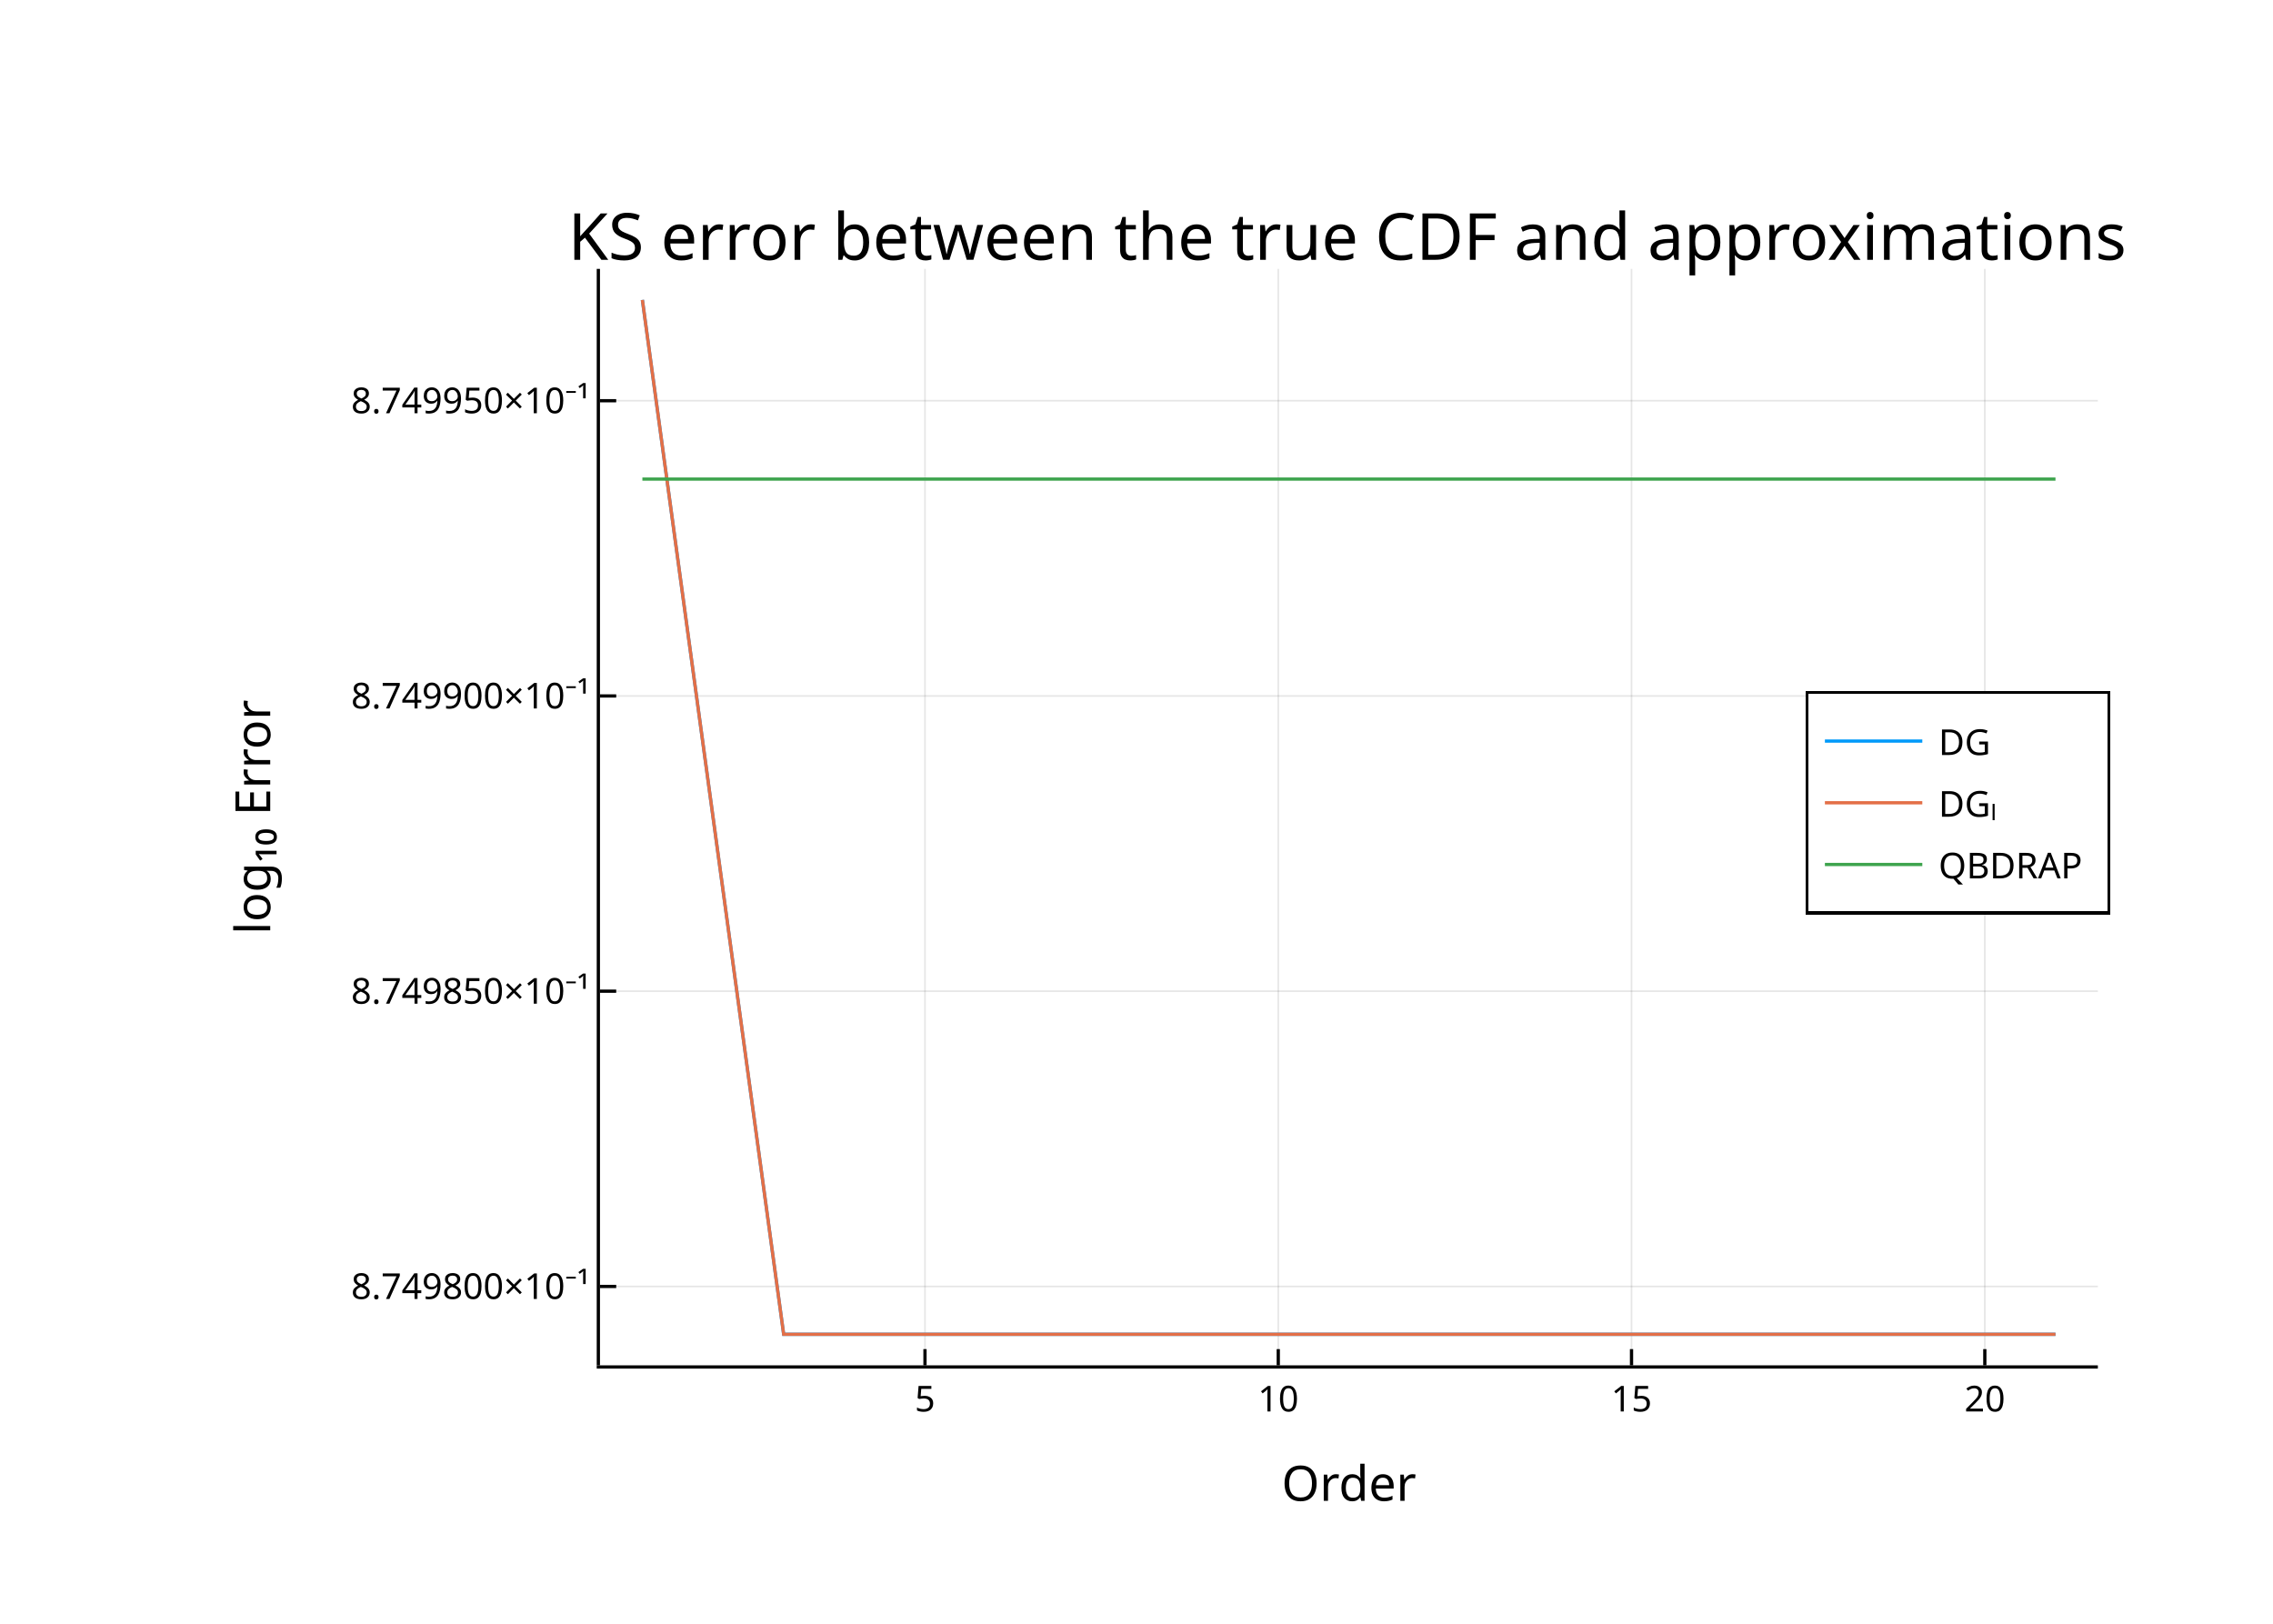
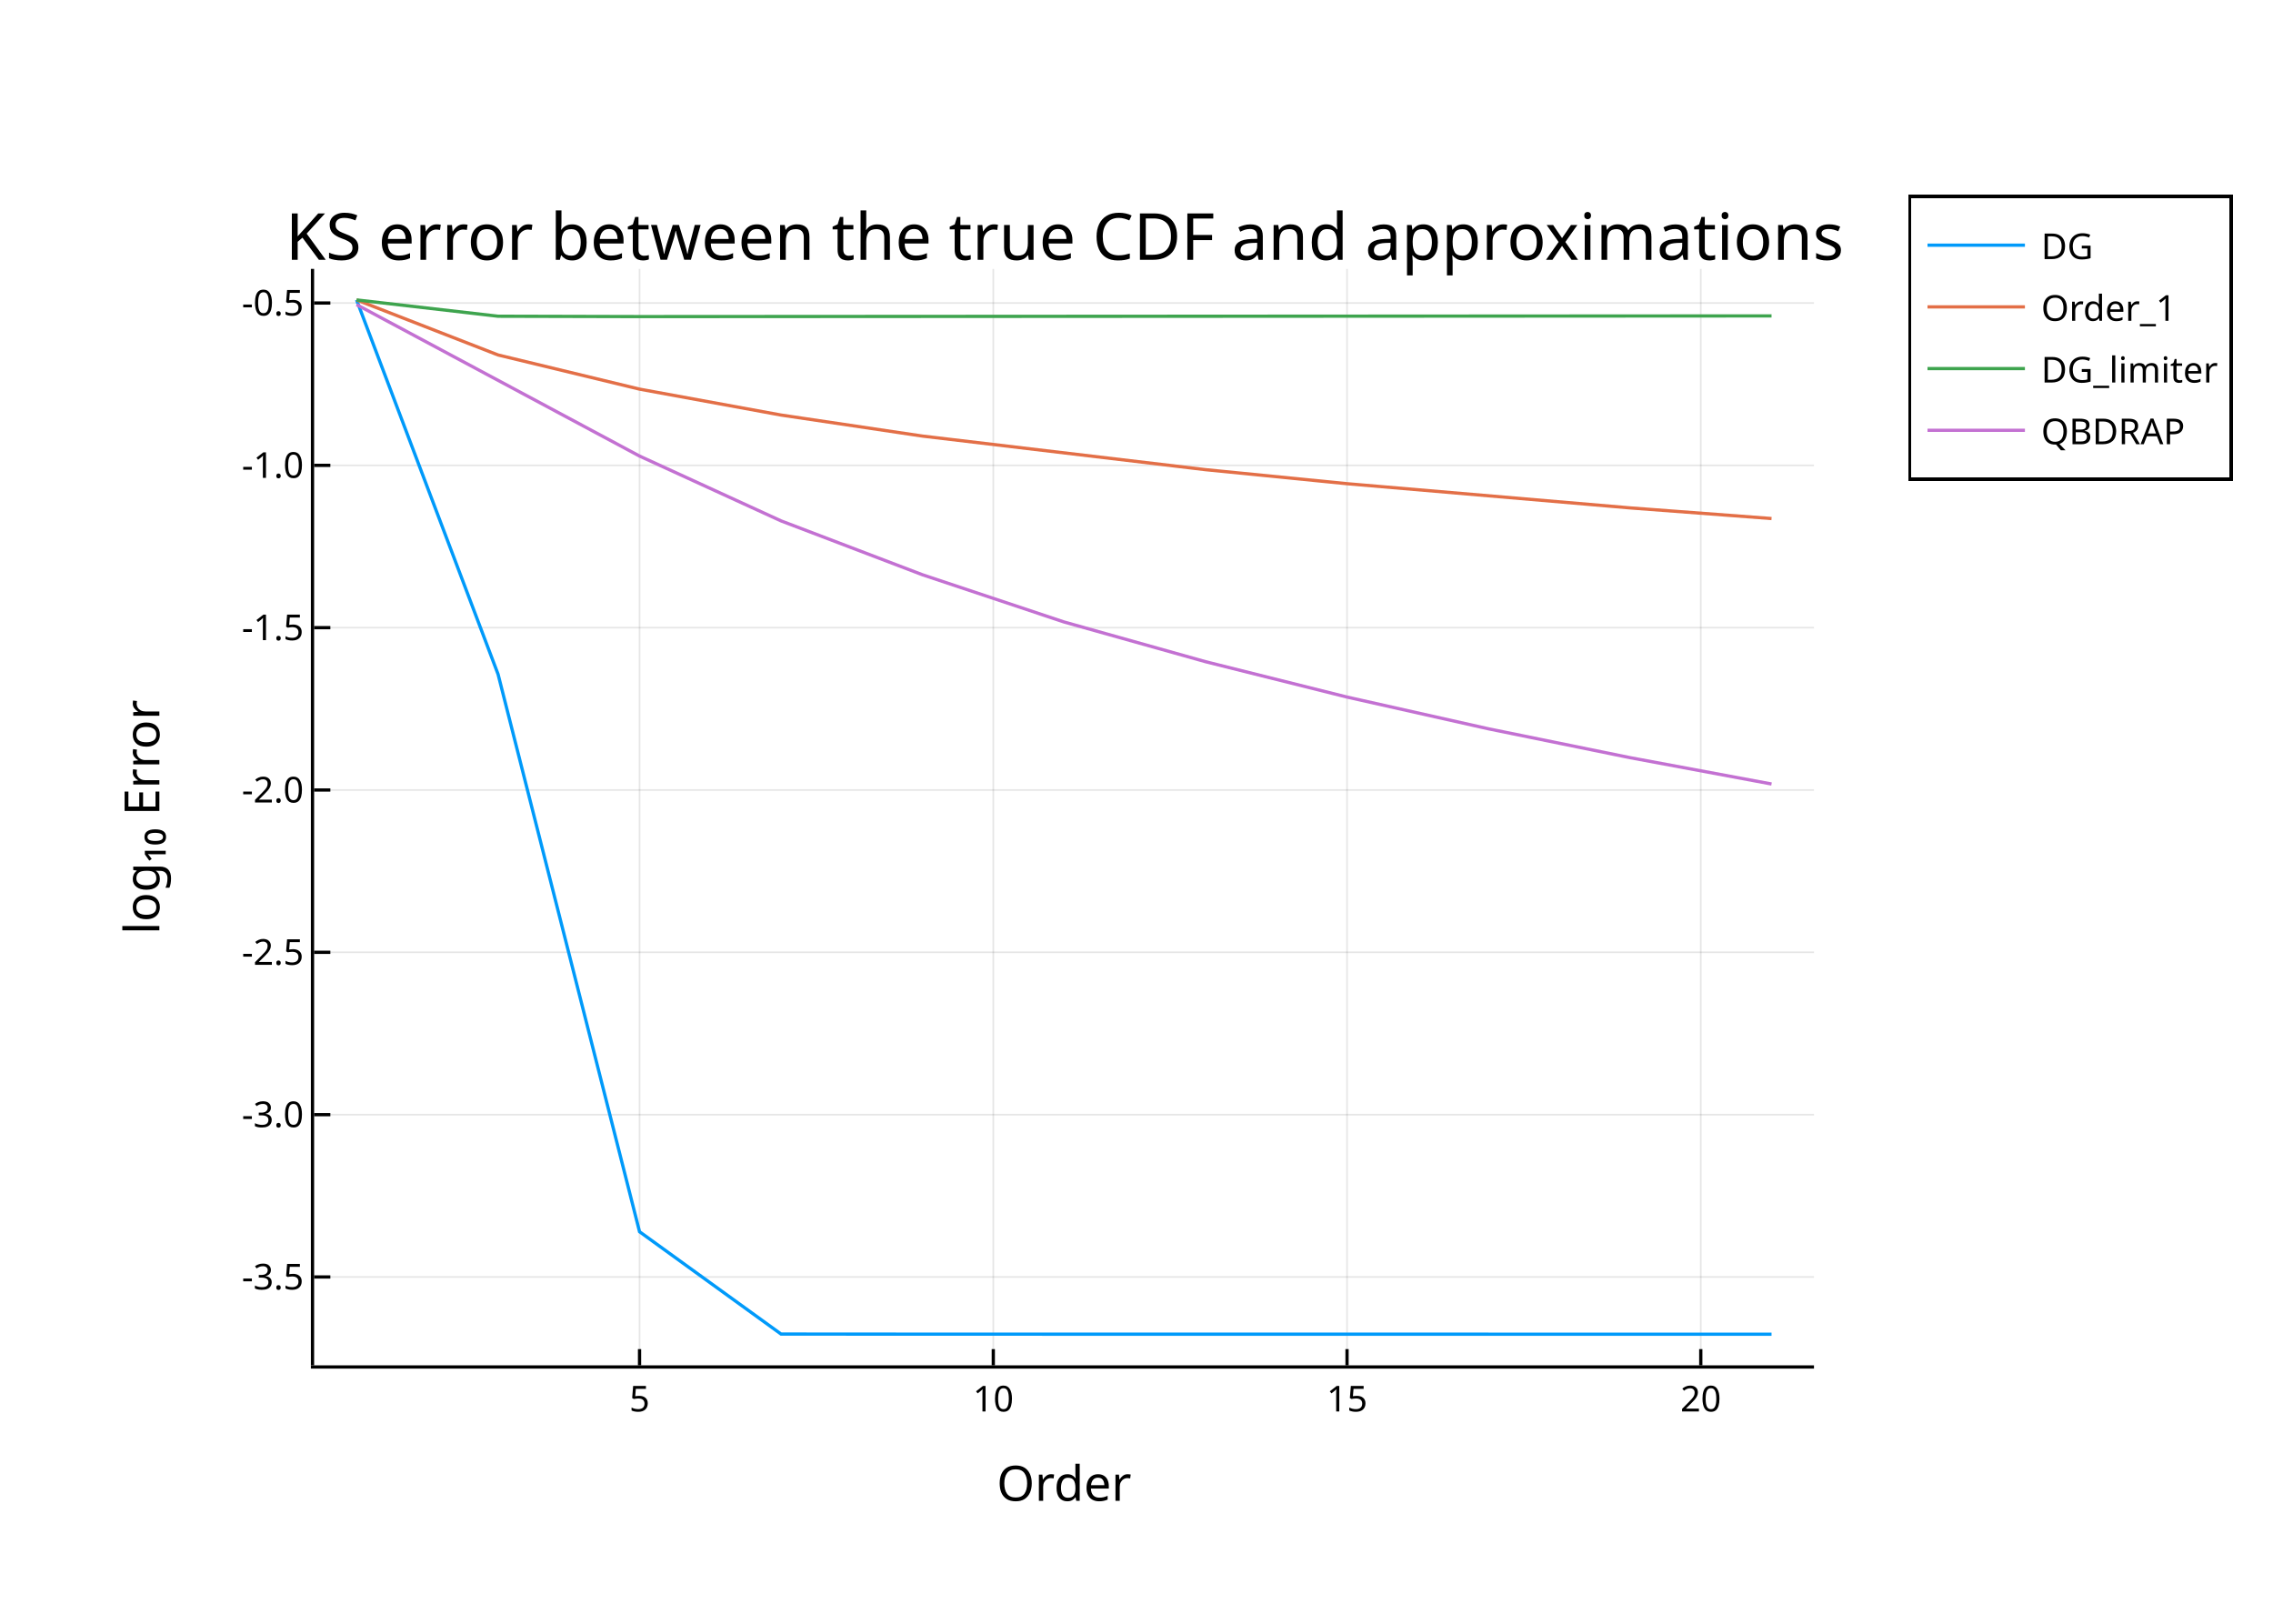
<svg xmlns="http://www.w3.org/2000/svg" class="main-svg" width="700" height="500" style="" viewBox="0 0 700 500">
  <rect x="0" y="0" width="700" height="500" style="fill: rgb(255, 255, 255); fill-opacity: 1;" />
-   <defs id="defs-1d3ab1">
+   <defs id="defs-d19183">
    <g class="clips">
-       <clipPath id="clip1d3ab1xyplot" class="plotclip">
-         <rect width="461.293" height="337.635" />
-       </clipPath>
-       <clipPath class="axesclip" id="clip1d3ab1x">
-         <rect x="184.77" y="0" width="461.293" height="500" />
-       </clipPath>
-       <clipPath class="axesclip" id="clip1d3ab1y">
+       <clipPath id="clipd19183xyplot" class="plotclip">
+         <rect width="461.903" height="337.635" />
+       </clipPath>
+       <clipPath class="axesclip" id="clipd19183x">
+         <rect x="96.737" y="0" width="461.903" height="500" />
+       </clipPath>
+       <clipPath class="axesclip" id="clipd19183y">
        <rect x="0" y="82.797" width="700" height="337.635" />
      </clipPath>
-       <clipPath class="axesclip" id="clip1d3ab1xy">
-         <rect x="184.77" y="82.797" width="461.293" height="337.635" />
+       <clipPath class="axesclip" id="clipd19183xy">
+         <rect x="96.737" y="82.797" width="461.903" height="337.635" />
      </clipPath>
    </g>
    <g class="gradients" />
  </defs>
  <g class="bglayer" />
  <g class="layer-below">
    <g class="imagelayer" />
    <g class="shapelayer" />
  </g>
  <g class="cartesianlayer">
    <g class="subplot xy">
      <g class="layer-subplot">
        <g class="shapelayer" />
        <g class="imagelayer" />
      </g>
      <g class="gridlayer">
        <g class="x">
-           <path class="xgrid crisp" transform="translate(284.8603,0)" d="M0,82.797v337.635" style="stroke: rgb(0, 0, 0); stroke-opacity: 0.1; stroke-width: 0.5px;" />
-           <path class="xgrid crisp" transform="translate(393.6603,0)" d="M0,82.797v337.635" style="stroke: rgb(0, 0, 0); stroke-opacity: 0.1; stroke-width: 0.5px;" />
-           <path class="xgrid crisp" transform="translate(502.4503,0)" d="M0,82.797v337.635" style="stroke: rgb(0, 0, 0); stroke-opacity: 0.1; stroke-width: 0.5px;" />
-           <path class="xgrid crisp" transform="translate(611.2503,0)" d="M0,82.797v337.635" style="stroke: rgb(0, 0, 0); stroke-opacity: 0.1; stroke-width: 0.5px;" />
+           <path class="xgrid crisp" transform="translate(196.9574,0)" d="M0,82.797v337.635" style="stroke: rgb(0, 0, 0); stroke-opacity: 0.1; stroke-width: 0.5px;" />
+           <path class="xgrid crisp" transform="translate(305.8974,0)" d="M0,82.797v337.635" style="stroke: rgb(0, 0, 0); stroke-opacity: 0.1; stroke-width: 0.5px;" />
+           <path class="xgrid crisp" transform="translate(414.8374,0)" d="M0,82.797v337.635" style="stroke: rgb(0, 0, 0); stroke-opacity: 0.1; stroke-width: 0.5px;" />
+           <path class="xgrid crisp" transform="translate(523.7774,0)" d="M0,82.797v337.635" style="stroke: rgb(0, 0, 0); stroke-opacity: 0.1; stroke-width: 0.5px;" />
        </g>
        <g class="y">
-           <path class="ygrid crisp" transform="translate(0,396.1369)" d="M184.77,0h461.293" style="stroke: rgb(0, 0, 0); stroke-opacity: 0.1; stroke-width: 0.5px;" />
-           <path class="ygrid crisp" transform="translate(0,305.2169)" d="M184.77,0h461.293" style="stroke: rgb(0, 0, 0); stroke-opacity: 0.1; stroke-width: 0.5px;" />
-           <path class="ygrid crisp" transform="translate(0,214.3069)" d="M184.77,0h461.293" style="stroke: rgb(0, 0, 0); stroke-opacity: 0.1; stroke-width: 0.5px;" />
-           <path class="ygrid crisp" transform="translate(0,123.3969)" d="M184.77,0h461.293" style="stroke: rgb(0, 0, 0); stroke-opacity: 0.1; stroke-width: 0.5px;" />
+           <path class="ygrid crisp" transform="translate(0,393.2169)" d="M96.737,0h461.903" style="stroke: rgb(0, 0, 0); stroke-opacity: 0.1; stroke-width: 0.5px;" />
+           <path class="ygrid crisp" transform="translate(0,343.2369)" d="M96.737,0h461.903" style="stroke: rgb(0, 0, 0); stroke-opacity: 0.1; stroke-width: 0.5px;" />
+           <path class="ygrid crisp" transform="translate(0,293.2469)" d="M96.737,0h461.903" style="stroke: rgb(0, 0, 0); stroke-opacity: 0.1; stroke-width: 0.5px;" />
+           <path class="ygrid crisp" transform="translate(0,243.2669)" d="M96.737,0h461.903" style="stroke: rgb(0, 0, 0); stroke-opacity: 0.1; stroke-width: 0.5px;" />
+           <path class="ygrid crisp" transform="translate(0,193.2769)" d="M96.737,0h461.903" style="stroke: rgb(0, 0, 0); stroke-opacity: 0.1; stroke-width: 0.5px;" />
+           <path class="ygrid crisp" transform="translate(0,143.2969)" d="M96.737,0h461.903" style="stroke: rgb(0, 0, 0); stroke-opacity: 0.1; stroke-width: 0.5px;" />
+           <path class="ygrid crisp" transform="translate(0,93.30692)" d="M96.737,0h461.903" style="stroke: rgb(0, 0, 0); stroke-opacity: 0.1; stroke-width: 0.5px;" />
        </g>
      </g>
      <g class="zerolinelayer" />
      <path class="xlines-below" />
      <path class="ylines-below" />
      <g class="overlines-below" />
      <g class="xaxislayer-below" />
      <g class="yaxislayer-below" />
      <g class="overaxes-below" />
-       <g class="plot" transform="translate(184.7703,82.79692)" clip-path="url('#clip1d3ab1xyplot')">
+       <g class="plot" transform="translate(96.73736,82.79692)" clip-path="url('#clipd19183xyplot')">
        <g class="scatterlayer mlayer">
-           <g class="trace scatter trace4720fb" style="stroke-miterlimit: 2; opacity: 1;">
-             <g class="fills" />
-             <g class="errorbars" />
-             <g class="lines">
-               <path class="js-line" d="M13.06,9.56L56.57,328.08L100.09,328.08L448.24,328.08" style="vector-effect: non-scaling-stroke; fill: none; stroke: rgb(0, 154, 250); stroke-opacity: 1; stroke-width: 1px; opacity: 1;" />
-             </g>
-             <g class="points" />
-             <g class="text" />
-           </g>
-           <g class="trace scatter traceaf359c" style="stroke-miterlimit: 2; opacity: 1;">
-             <g class="fills" />
-             <g class="errorbars" />
-             <g class="lines">
-               <path class="js-line" d="M13.06,9.56L56.57,328.08L100.09,328.08L448.24,328.08" style="vector-effect: non-scaling-stroke; fill: none; stroke: rgb(227, 111, 71); stroke-opacity: 1; stroke-width: 1px; opacity: 1;" />
-             </g>
-             <g class="points" />
-             <g class="text" />
-           </g>
-           <g class="trace scatter traced9379b" style="stroke-miterlimit: 2; opacity: 1;">
-             <g class="fills" />
-             <g class="errorbars" />
-             <g class="lines">
-               <path class="js-line" d="M13.06,64.73L448.24,64.73" style="vector-effect: non-scaling-stroke; fill: none; stroke: rgb(62, 164, 78); stroke-opacity: 1; stroke-width: 1px; opacity: 1;" />
+           <g class="trace scatter tracecdb176" style="stroke-miterlimit: 2; opacity: 1;">
+             <g class="fills" />
+             <g class="errorbars" />
+             <g class="lines">
+               <path class="js-line" d="M13.07,9.56L56.65,124.83L100.22,296.49L143.8,328L187.38,328.03L448.83,328.05" style="vector-effect: non-scaling-stroke; fill: none; stroke: rgb(0, 154, 250); stroke-opacity: 1; stroke-width: 1px; opacity: 1;" />
+             </g>
+             <g class="points" />
+             <g class="text" />
+           </g>
+           <g class="trace scatter trace1b53ea" style="stroke-miterlimit: 2; opacity: 1;">
+             <g class="fills" />
+             <g class="errorbars" />
+             <g class="lines">
+               <path class="js-line" d="M13.07,9.56L56.65,26.51L100.22,37.03L143.8,45.01L187.38,51.49L274.53,61.83L318.1,66.15L405.25,73.6L448.83,76.88" style="vector-effect: non-scaling-stroke; fill: none; stroke: rgb(227, 111, 71); stroke-opacity: 1; stroke-width: 1px; opacity: 1;" />
+             </g>
+             <g class="points" />
+             <g class="text" />
+           </g>
+           <g class="trace scatter trace1cc177" style="stroke-miterlimit: 2; opacity: 1;">
+             <g class="fills" />
+             <g class="errorbars" />
+             <g class="lines">
+               <path class="js-line" d="M13.07,9.56L56.65,14.58L100.22,14.69L448.83,14.48" style="vector-effect: non-scaling-stroke; fill: none; stroke: rgb(62, 164, 78); stroke-opacity: 1; stroke-width: 1px; opacity: 1;" />
+             </g>
+             <g class="points" />
+             <g class="text" />
+           </g>
+           <g class="trace scatter traceea5ef5" style="stroke-miterlimit: 2; opacity: 1;">
+             <g class="fills" />
+             <g class="errorbars" />
+             <g class="lines">
+               <path class="js-line" d="M13.07,11.01L100.22,57.64L143.8,77.6L187.38,94.2L230.95,108.73L274.53,120.96L318.1,131.85L361.68,141.63L405.25,150.51L448.83,158.62" style="vector-effect: non-scaling-stroke; fill: none; stroke: rgb(195, 113, 210); stroke-opacity: 1; stroke-width: 1px; opacity: 1;" />
            </g>
            <g class="points" />
            <g class="text" />
          </g>
        </g>
      </g>
      <g class="overplot" />
-       <path class="xlines-above crisp" d="M183.77,420.932H646.063" style="fill: none; stroke-width: 1px; stroke: rgb(0, 0, 0); stroke-opacity: 1;" />
-       <path class="ylines-above crisp" d="M184.27,82.797V420.432" style="fill: none; stroke-width: 1px; stroke: rgb(0, 0, 0); stroke-opacity: 1;" />
+       <path class="xlines-above crisp" d="M95.737,420.932H558.64" style="fill: none; stroke-width: 1px; stroke: rgb(0, 0, 0); stroke-opacity: 1;" />
+       <path class="ylines-above crisp" d="M96.237,82.797V420.432" style="fill: none; stroke-width: 1px; stroke: rgb(0, 0, 0); stroke-opacity: 1;" />
      <g class="overlines-above" />
      <g class="xaxislayer-above">
-         <path class="xtick ticks crisp" d="M0,420.432v-5" transform="translate(284.8603,0)" style="stroke: rgb(0, 0, 0); stroke-opacity: 1; stroke-width: 1px;" />
-         <path class="xtick ticks crisp" d="M0,420.432v-5" transform="translate(393.6603,0)" style="stroke: rgb(0, 0, 0); stroke-opacity: 1; stroke-width: 1px;" />
-         <path class="xtick ticks crisp" d="M0,420.432v-5" transform="translate(502.4503,0)" style="stroke: rgb(0, 0, 0); stroke-opacity: 1; stroke-width: 1px;" />
-         <path class="xtick ticks crisp" d="M0,420.432v-5" transform="translate(611.2503,0)" style="stroke: rgb(0, 0, 0); stroke-opacity: 1; stroke-width: 1px;" />
-         <g class="xtick">
-           <text text-anchor="middle" x="0" y="434.632" transform="translate(284.8603,0)" style="font-family: sans-serif; font-size: 11px; fill: rgb(0, 0, 0); fill-opacity: 1; white-space: pre;">5</text>
-         </g>
-         <g class="xtick">
-           <text text-anchor="middle" x="0" y="434.632" transform="translate(393.6603,0)" style="font-family: sans-serif; font-size: 11px; fill: rgb(0, 0, 0); fill-opacity: 1; white-space: pre;">10</text>
-         </g>
-         <g class="xtick">
-           <text text-anchor="middle" x="0" y="434.632" transform="translate(502.4503,0)" style="font-family: sans-serif; font-size: 11px; fill: rgb(0, 0, 0); fill-opacity: 1; white-space: pre;">15</text>
-         </g>
-         <g class="xtick">
-           <text text-anchor="middle" x="0" y="434.632" transform="translate(611.2503,0)" style="font-family: sans-serif; font-size: 11px; fill: rgb(0, 0, 0); fill-opacity: 1; white-space: pre;">20</text>
+         <path class="xtick ticks crisp" d="M0,420.432v-5" transform="translate(196.9574,0)" style="stroke: rgb(0, 0, 0); stroke-opacity: 1; stroke-width: 1px;" />
+         <path class="xtick ticks crisp" d="M0,420.432v-5" transform="translate(305.8974,0)" style="stroke: rgb(0, 0, 0); stroke-opacity: 1; stroke-width: 1px;" />
+         <path class="xtick ticks crisp" d="M0,420.432v-5" transform="translate(414.8374,0)" style="stroke: rgb(0, 0, 0); stroke-opacity: 1; stroke-width: 1px;" />
+         <path class="xtick ticks crisp" d="M0,420.432v-5" transform="translate(523.7774,0)" style="stroke: rgb(0, 0, 0); stroke-opacity: 1; stroke-width: 1px;" />
+         <g class="xtick">
+           <text text-anchor="middle" x="0" y="434.632" transform="translate(196.9574,0)" style="font-family: sans-serif; font-size: 11px; fill: rgb(0, 0, 0); fill-opacity: 1; white-space: pre;">5</text>
+         </g>
+         <g class="xtick">
+           <text text-anchor="middle" x="0" y="434.632" transform="translate(305.8974,0)" style="font-family: sans-serif; font-size: 11px; fill: rgb(0, 0, 0); fill-opacity: 1; white-space: pre;">10</text>
+         </g>
+         <g class="xtick">
+           <text text-anchor="middle" x="0" y="434.632" transform="translate(414.8374,0)" style="font-family: sans-serif; font-size: 11px; fill: rgb(0, 0, 0); fill-opacity: 1; white-space: pre;">15</text>
+         </g>
+         <g class="xtick">
+           <text text-anchor="middle" x="0" y="434.632" transform="translate(523.7774,0)" style="font-family: sans-serif; font-size: 11px; fill: rgb(0, 0, 0); fill-opacity: 1; white-space: pre;">20</text>
        </g>
      </g>
      <g class="yaxislayer-above">
-         <path class="ytick ticks crisp" d="M184.77,0h5" transform="translate(0,396.1369)" style="stroke: rgb(0, 0, 0); stroke-opacity: 1; stroke-width: 1px;" />
-         <path class="ytick ticks crisp" d="M184.77,0h5" transform="translate(0,305.2169)" style="stroke: rgb(0, 0, 0); stroke-opacity: 1; stroke-width: 1px;" />
-         <path class="ytick ticks crisp" d="M184.77,0h5" transform="translate(0,214.3069)" style="stroke: rgb(0, 0, 0); stroke-opacity: 1; stroke-width: 1px;" />
-         <path class="ytick ticks crisp" d="M184.77,0h5" transform="translate(0,123.3969)" style="stroke: rgb(0, 0, 0); stroke-opacity: 1; stroke-width: 1px;" />
-         <g class="ytick">
-           <text text-anchor="end" x="181.57" y="3.85" transform="translate(0,396.1369)" style="font-family: sans-serif; font-size: 11px; fill: rgb(0, 0, 0); fill-opacity: 1; white-space: pre;">8.749800×10⁻¹</text>
-         </g>
-         <g class="ytick">
-           <text text-anchor="end" x="181.57" y="3.85" transform="translate(0,305.2169)" style="font-family: sans-serif; font-size: 11px; fill: rgb(0, 0, 0); fill-opacity: 1; white-space: pre;">8.749850×10⁻¹</text>
-         </g>
-         <g class="ytick">
-           <text text-anchor="end" x="181.57" y="3.85" transform="translate(0,214.3069)" style="font-family: sans-serif; font-size: 11px; fill: rgb(0, 0, 0); fill-opacity: 1; white-space: pre;">8.749900×10⁻¹</text>
-         </g>
-         <g class="ytick">
-           <text text-anchor="end" x="181.57" y="3.85" transform="translate(0,123.3969)" style="font-family: sans-serif; font-size: 11px; fill: rgb(0, 0, 0); fill-opacity: 1; white-space: pre;">8.749950×10⁻¹</text>
+         <path class="ytick ticks crisp" d="M96.737,0h5" transform="translate(0,393.2169)" style="stroke: rgb(0, 0, 0); stroke-opacity: 1; stroke-width: 1px;" />
+         <path class="ytick ticks crisp" d="M96.737,0h5" transform="translate(0,343.2369)" style="stroke: rgb(0, 0, 0); stroke-opacity: 1; stroke-width: 1px;" />
+         <path class="ytick ticks crisp" d="M96.737,0h5" transform="translate(0,293.2469)" style="stroke: rgb(0, 0, 0); stroke-opacity: 1; stroke-width: 1px;" />
+         <path class="ytick ticks crisp" d="M96.737,0h5" transform="translate(0,243.2669)" style="stroke: rgb(0, 0, 0); stroke-opacity: 1; stroke-width: 1px;" />
+         <path class="ytick ticks crisp" d="M96.737,0h5" transform="translate(0,193.2769)" style="stroke: rgb(0, 0, 0); stroke-opacity: 1; stroke-width: 1px;" />
+         <path class="ytick ticks crisp" d="M96.737,0h5" transform="translate(0,143.2969)" style="stroke: rgb(0, 0, 0); stroke-opacity: 1; stroke-width: 1px;" />
+         <path class="ytick ticks crisp" d="M96.737,0h5" transform="translate(0,93.30692)" style="stroke: rgb(0, 0, 0); stroke-opacity: 1; stroke-width: 1px;" />
+         <g class="ytick">
+           <text text-anchor="end" x="93.537" y="3.85" transform="translate(0,393.2169)" style="font-family: sans-serif; font-size: 11px; fill: rgb(0, 0, 0); fill-opacity: 1; white-space: pre;">-3.5</text>
+         </g>
+         <g class="ytick">
+           <text text-anchor="end" x="93.537" y="3.85" transform="translate(0,343.2369)" style="font-family: sans-serif; font-size: 11px; fill: rgb(0, 0, 0); fill-opacity: 1; white-space: pre;">-3.0</text>
+         </g>
+         <g class="ytick">
+           <text text-anchor="end" x="93.537" y="3.85" transform="translate(0,293.2469)" style="font-family: sans-serif; font-size: 11px; fill: rgb(0, 0, 0); fill-opacity: 1; white-space: pre;">-2.5</text>
+         </g>
+         <g class="ytick">
+           <text text-anchor="end" x="93.537" y="3.85" transform="translate(0,243.2669)" style="font-family: sans-serif; font-size: 11px; fill: rgb(0, 0, 0); fill-opacity: 1; white-space: pre;">-2.0</text>
+         </g>
+         <g class="ytick">
+           <text text-anchor="end" x="93.537" y="3.85" transform="translate(0,193.2769)" style="font-family: sans-serif; font-size: 11px; fill: rgb(0, 0, 0); fill-opacity: 1; white-space: pre;">-1.5</text>
+         </g>
+         <g class="ytick">
+           <text text-anchor="end" x="93.537" y="3.85" transform="translate(0,143.2969)" style="font-family: sans-serif; font-size: 11px; fill: rgb(0, 0, 0); fill-opacity: 1; white-space: pre;">-1.0</text>
+         </g>
+         <g class="ytick">
+           <text text-anchor="end" x="93.537" y="3.85" transform="translate(0,93.30692)" style="font-family: sans-serif; font-size: 11px; fill: rgb(0, 0, 0); fill-opacity: 1; white-space: pre;">-0.5</text>
        </g>
      </g>
      <g class="overaxes-above" />
    </g>
  </g>
  <g class="polarlayer" />
  <g class="ternarylayer" />
  <g class="geolayer" />
  <g class="funnelarealayer" />
  <g class="pielayer" />
  <g class="treemaplayer" />
  <g class="sunburstlayer" />
  <g class="glimages" />
-   <defs id="topdefs-1d3ab1">
+   <defs id="topdefs-d19183">
    <g class="clips" />
-     <clipPath id="legend1d3ab1">
-       <rect width="92" height="67" x="1" y="1" />
+     <clipPath id="legendd19183">
+       <rect width="98" height="86" x="1" y="1" />
    </clipPath>
  </defs>
  <g class="layer-above">
    <g class="imagelayer" />
    <g class="shapelayer" />
  </g>
  <g class="infolayer">
-     <g class="legend" pointer-events="all" transform="translate(556,212.7)">
-       <rect class="bg" shape-rendering="crispEdges" width="93" height="68" x="0.5" y="0.5" style="stroke: rgb(0, 0, 0); stroke-opacity: 1; fill: rgb(255, 255, 255); fill-opacity: 1; stroke-width: 1px;" />
-       <g class="scrollbox" transform="" clip-path="url('#legend1d3ab1')">
+     <g class="legend" pointer-events="all" transform="translate(587.6,60)">
+       <rect class="bg" shape-rendering="crispEdges" width="99" height="87" x="0.5" y="0.5" style="stroke: rgb(0, 0, 0); stroke-opacity: 1; fill: rgb(255, 255, 255); fill-opacity: 1; stroke-width: 1px;" />
+       <g class="scrollbox" transform="" clip-path="url('#legendd19183')">
        <g class="groups">
          <g class="traces" transform="translate(1,15.5)" style="opacity: 1;">
            <text class="legendtext" text-anchor="start" x="40" y="4.29" style="font-family: sans-serif; font-size: 11px; fill: rgb(0, 0, 0); fill-opacity: 1; white-space: pre;">DG</text>
            <g class="layers" style="opacity: 1;">
              <g class="legendfill" />
              <g class="legendlines">
                <path class="js-line" d="M5,0h30" style="fill: none; stroke: rgb(0, 154, 250); stroke-opacity: 1; stroke-width: 1px;" />
              </g>
              <g class="legendsymbols">
                <g class="legendpoints" />
              </g>
            </g>
-             <rect class="legendtoggle" x="0" y="-9.5" width="86.469" height="19" style="fill: rgb(0, 0, 0); fill-opacity: 0;" />
+             <rect class="legendtoggle" x="0" y="-9.5" width="92.109" height="19" style="fill: rgb(0, 0, 0); fill-opacity: 0;" />
          </g>
          <g class="traces" transform="translate(1,34.5)" style="opacity: 1;">
-             <text class="legendtext" text-anchor="start" x="40" y="4.29" style="font-family: sans-serif; font-size: 11px; fill: rgb(0, 0, 0); fill-opacity: 1; white-space: pre;">DGₗ</text>
+             <text class="legendtext" text-anchor="start" x="40" y="4.29" style="font-family: sans-serif; font-size: 11px; fill: rgb(0, 0, 0); fill-opacity: 1; white-space: pre;">Order_1</text>
            <g class="layers" style="opacity: 1;">
              <g class="legendfill" />
              <g class="legendlines">
                <path class="js-line" d="M5,0h30" style="fill: none; stroke: rgb(227, 111, 71); stroke-opacity: 1; stroke-width: 1px;" />
              </g>
              <g class="legendsymbols">
                <g class="legendpoints" />
              </g>
            </g>
-             <rect class="legendtoggle" x="0" y="-9.5" width="86.469" height="19" style="fill: rgb(0, 0, 0); fill-opacity: 0;" />
+             <rect class="legendtoggle" x="0" y="-9.5" width="92.109" height="19" style="fill: rgb(0, 0, 0); fill-opacity: 0;" />
          </g>
          <g class="traces" transform="translate(1,53.5)" style="opacity: 1;">
+             <text class="legendtext" text-anchor="start" x="40" y="4.29" style="font-family: sans-serif; font-size: 11px; fill: rgb(0, 0, 0); fill-opacity: 1; white-space: pre;">DG_limiter</text>
+             <g class="layers" style="opacity: 1;">
+               <g class="legendfill" />
+               <g class="legendlines">
+                 <path class="js-line" d="M5,0h30" style="fill: none; stroke: rgb(62, 164, 78); stroke-opacity: 1; stroke-width: 1px;" />
+               </g>
+               <g class="legendsymbols">
+                 <g class="legendpoints" />
+               </g>
+             </g>
+             <rect class="legendtoggle" x="0" y="-9.5" width="92.109" height="19" style="fill: rgb(0, 0, 0); fill-opacity: 0;" />
+           </g>
+           <g class="traces" transform="translate(1,72.5)" style="opacity: 1;">
            <text class="legendtext" text-anchor="start" x="40" y="4.29" style="font-family: sans-serif; font-size: 11px; fill: rgb(0, 0, 0); fill-opacity: 1; white-space: pre;">QBDRAP</text>
            <g class="layers" style="opacity: 1;">
              <g class="legendfill" />
              <g class="legendlines">
-                 <path class="js-line" d="M5,0h30" style="fill: none; stroke: rgb(62, 164, 78); stroke-opacity: 1; stroke-width: 1px;" />
-               </g>
-               <g class="legendsymbols">
-                 <g class="legendpoints" />
-               </g>
-             </g>
-             <rect class="legendtoggle" x="0" y="-9.5" width="86.469" height="19" style="fill: rgb(0, 0, 0); fill-opacity: 0;" />
+                 <path class="js-line" d="M5,0h30" style="fill: none; stroke: rgb(195, 113, 210); stroke-opacity: 1; stroke-width: 1px;" />
+               </g>
+               <g class="legendsymbols">
+                 <g class="legendpoints" />
+               </g>
+             </g>
+             <rect class="legendtoggle" x="0" y="-9.5" width="92.109" height="19" style="fill: rgb(0, 0, 0); fill-opacity: 0;" />
          </g>
        </g>
      </g>
      <rect class="scrollbar" rx="20" ry="3" width="0" height="0" x="0" y="0" style="fill: rgb(128, 139, 164); fill-opacity: 1;" />
    </g>
    <g class="g-gtitle" />
    <g class="g-xtitle">
-       <text class="xtitle" x="415.417" y="462.141" text-anchor="middle" style="font-family: sans-serif; font-size: 15px; fill: rgb(0, 0, 0); opacity: 1; font-weight: normal; white-space: pre;">Order</text>
+       <text class="xtitle" x="327.689" y="462.141" text-anchor="middle" style="font-family: sans-serif; font-size: 15px; fill: rgb(0, 0, 0); opacity: 1; font-weight: normal; white-space: pre;">Order</text>
    </g>
    <g class="g-ytitle">
-       <text class="ytitle" transform="rotate(-90,83.21875,251.6146)" x="83.219" y="251.615" text-anchor="middle" style="font-family: sans-serif; font-size: 15px; fill: rgb(0, 0, 0); opacity: 1; font-weight: normal; white-space: pre;">log₁₀ Error</text>
+       <text class="ytitle" transform="rotate(-90,49.07812,251.6146)" x="49.078" y="251.615" text-anchor="middle" style="font-family: sans-serif; font-size: 15px; fill: rgb(0, 0, 0); opacity: 1; font-weight: normal; white-space: pre;">log₁₀ Error</text>
    </g>
    <g class="annotation" data-index="0" style="opacity: 1;">
-       <g class="annotation-text-g" transform="rotate(0,415.4167,73)">
-         <g class="cursor-pointer" transform="translate(185,60)">
+       <g class="annotation-text-g" transform="rotate(0,327.6889,73)">
+         <g class="cursor-pointer" transform="translate(98,60)">
          <rect class="bg" x="0.5" y="0.5" width="459" height="25" style="stroke-width: 1px; stroke: rgb(0, 0, 0); stroke-opacity: 0; fill: rgb(0, 0, 0); fill-opacity: 0;" />
          <text class="annotation-text" text-anchor="middle" x="229.891" y="20" style="font-family: sans-serif; font-size: 20px; fill: rgb(0, 0, 0); fill-opacity: 1; white-space: pre;">KS error between the true CDF and approximations</text>
        </g>
      </g>
    </g>
  </g>
</svg>
